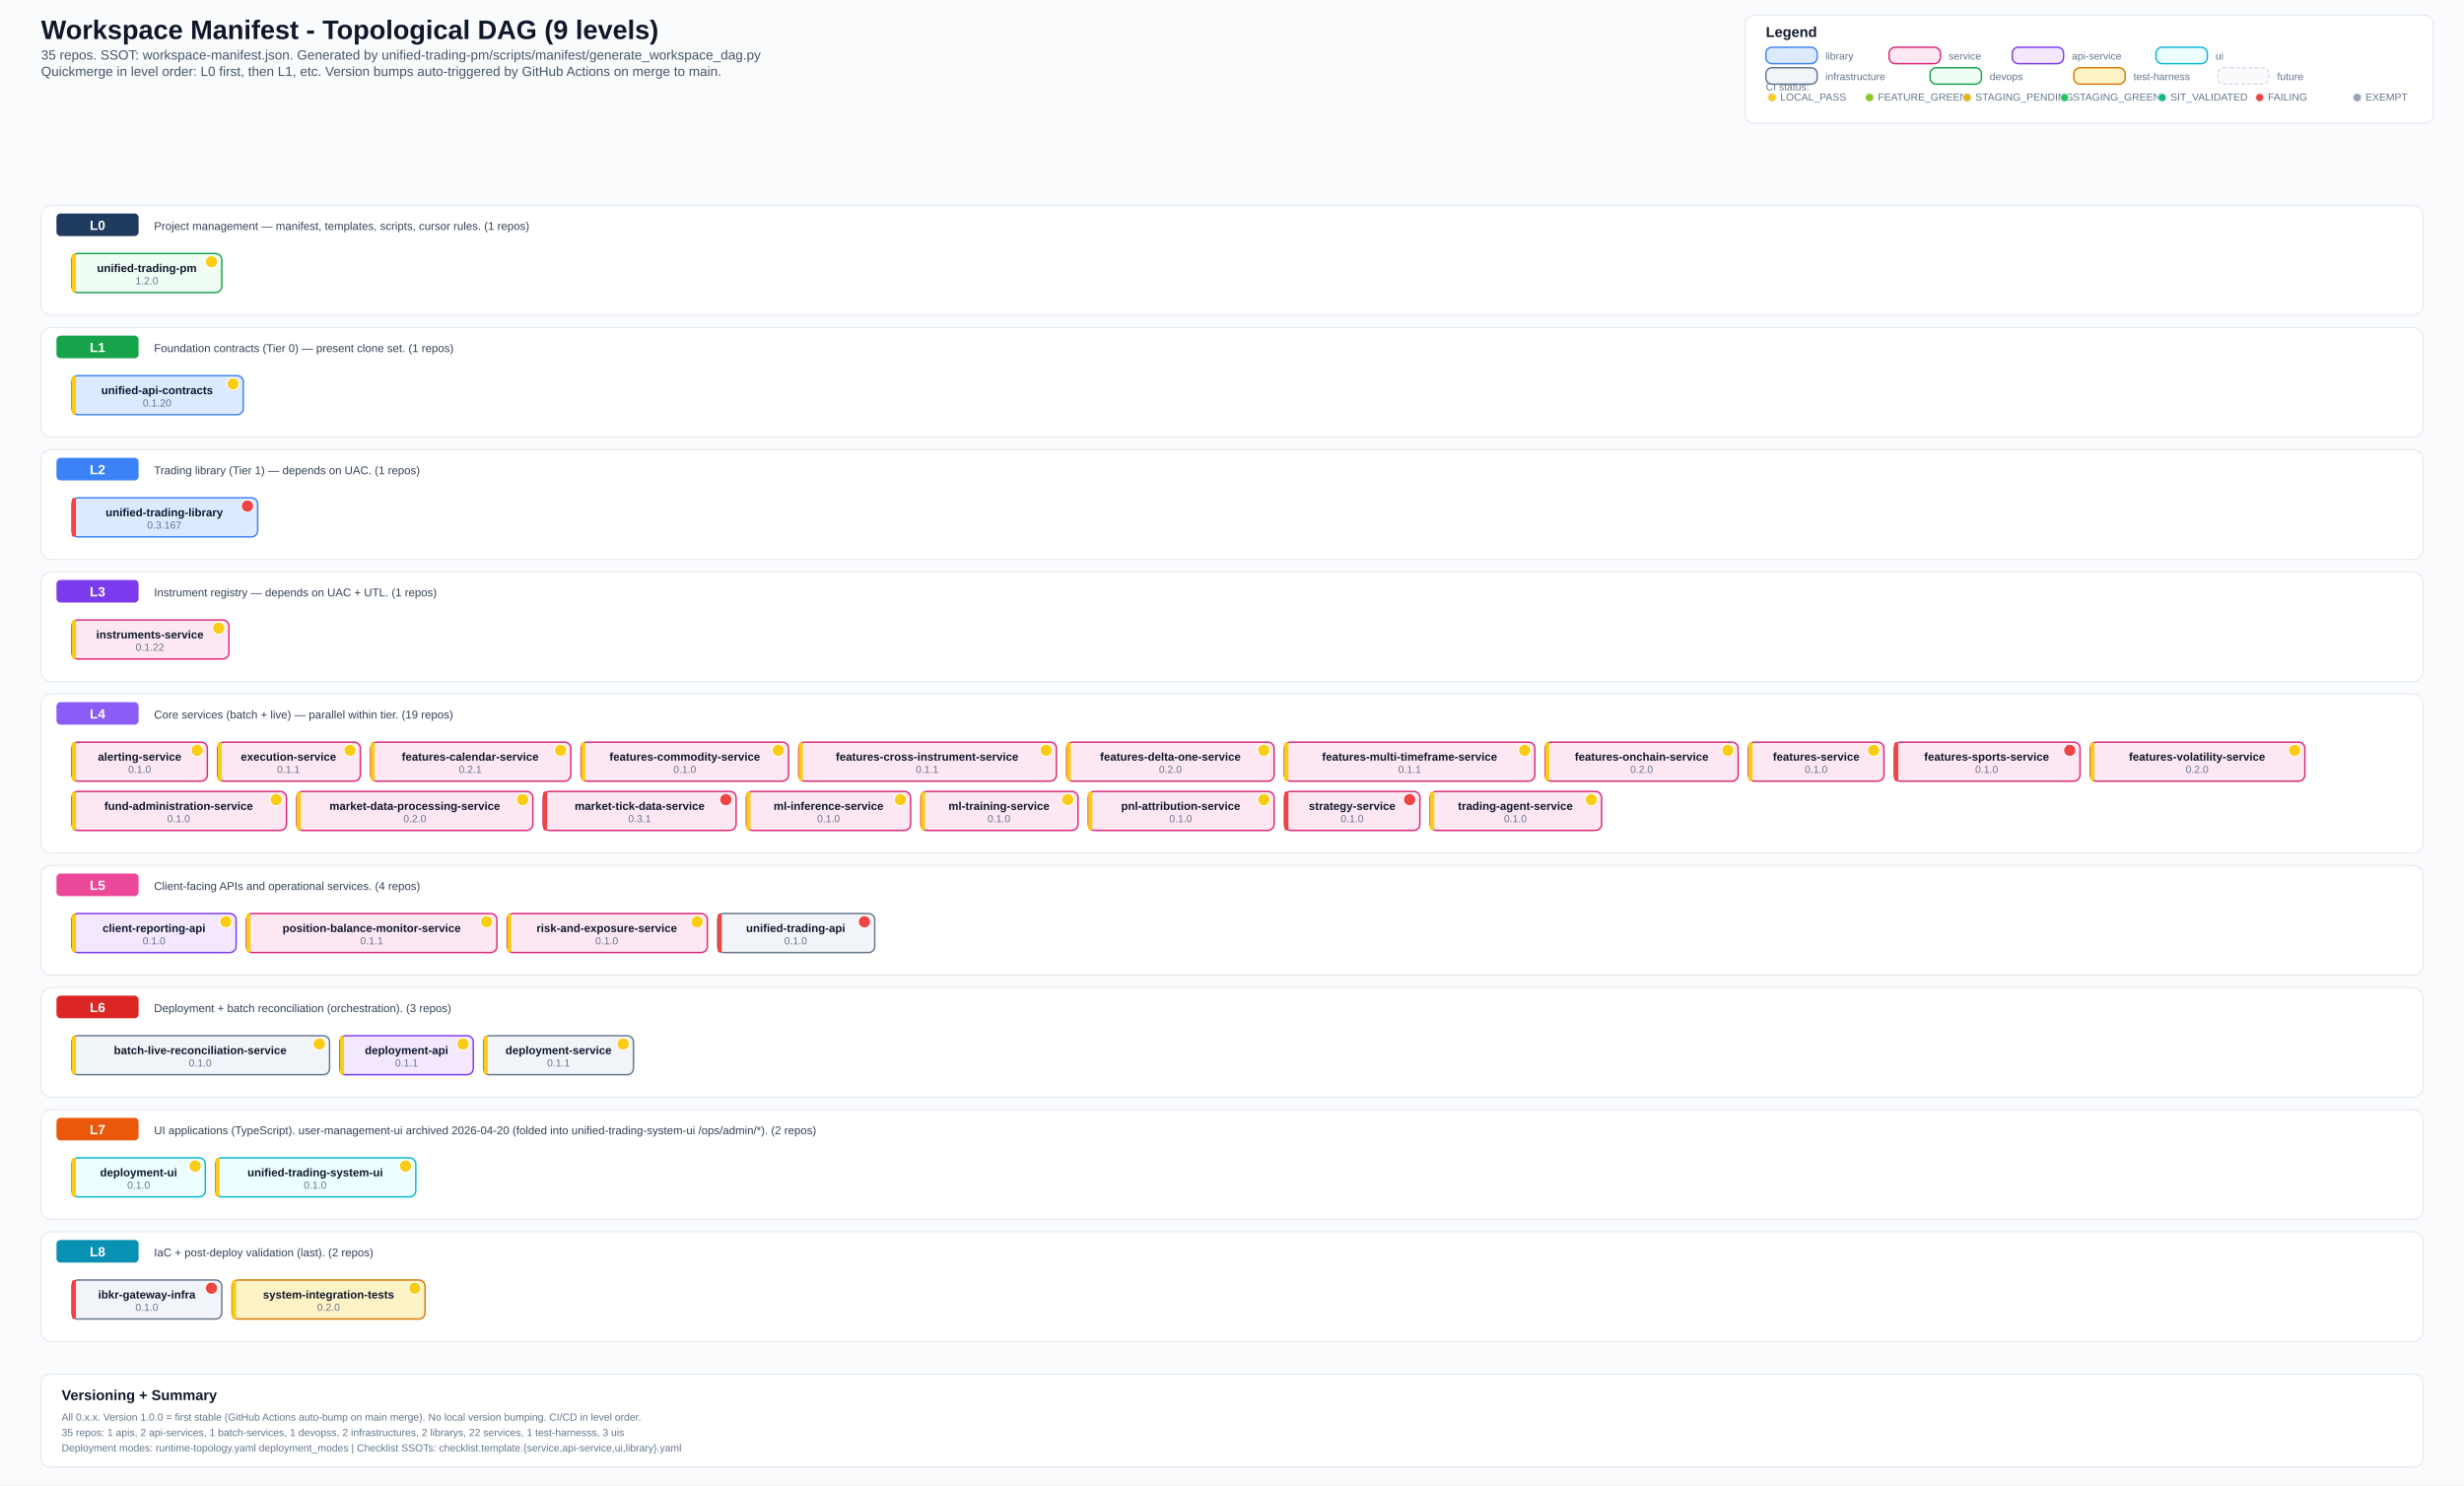
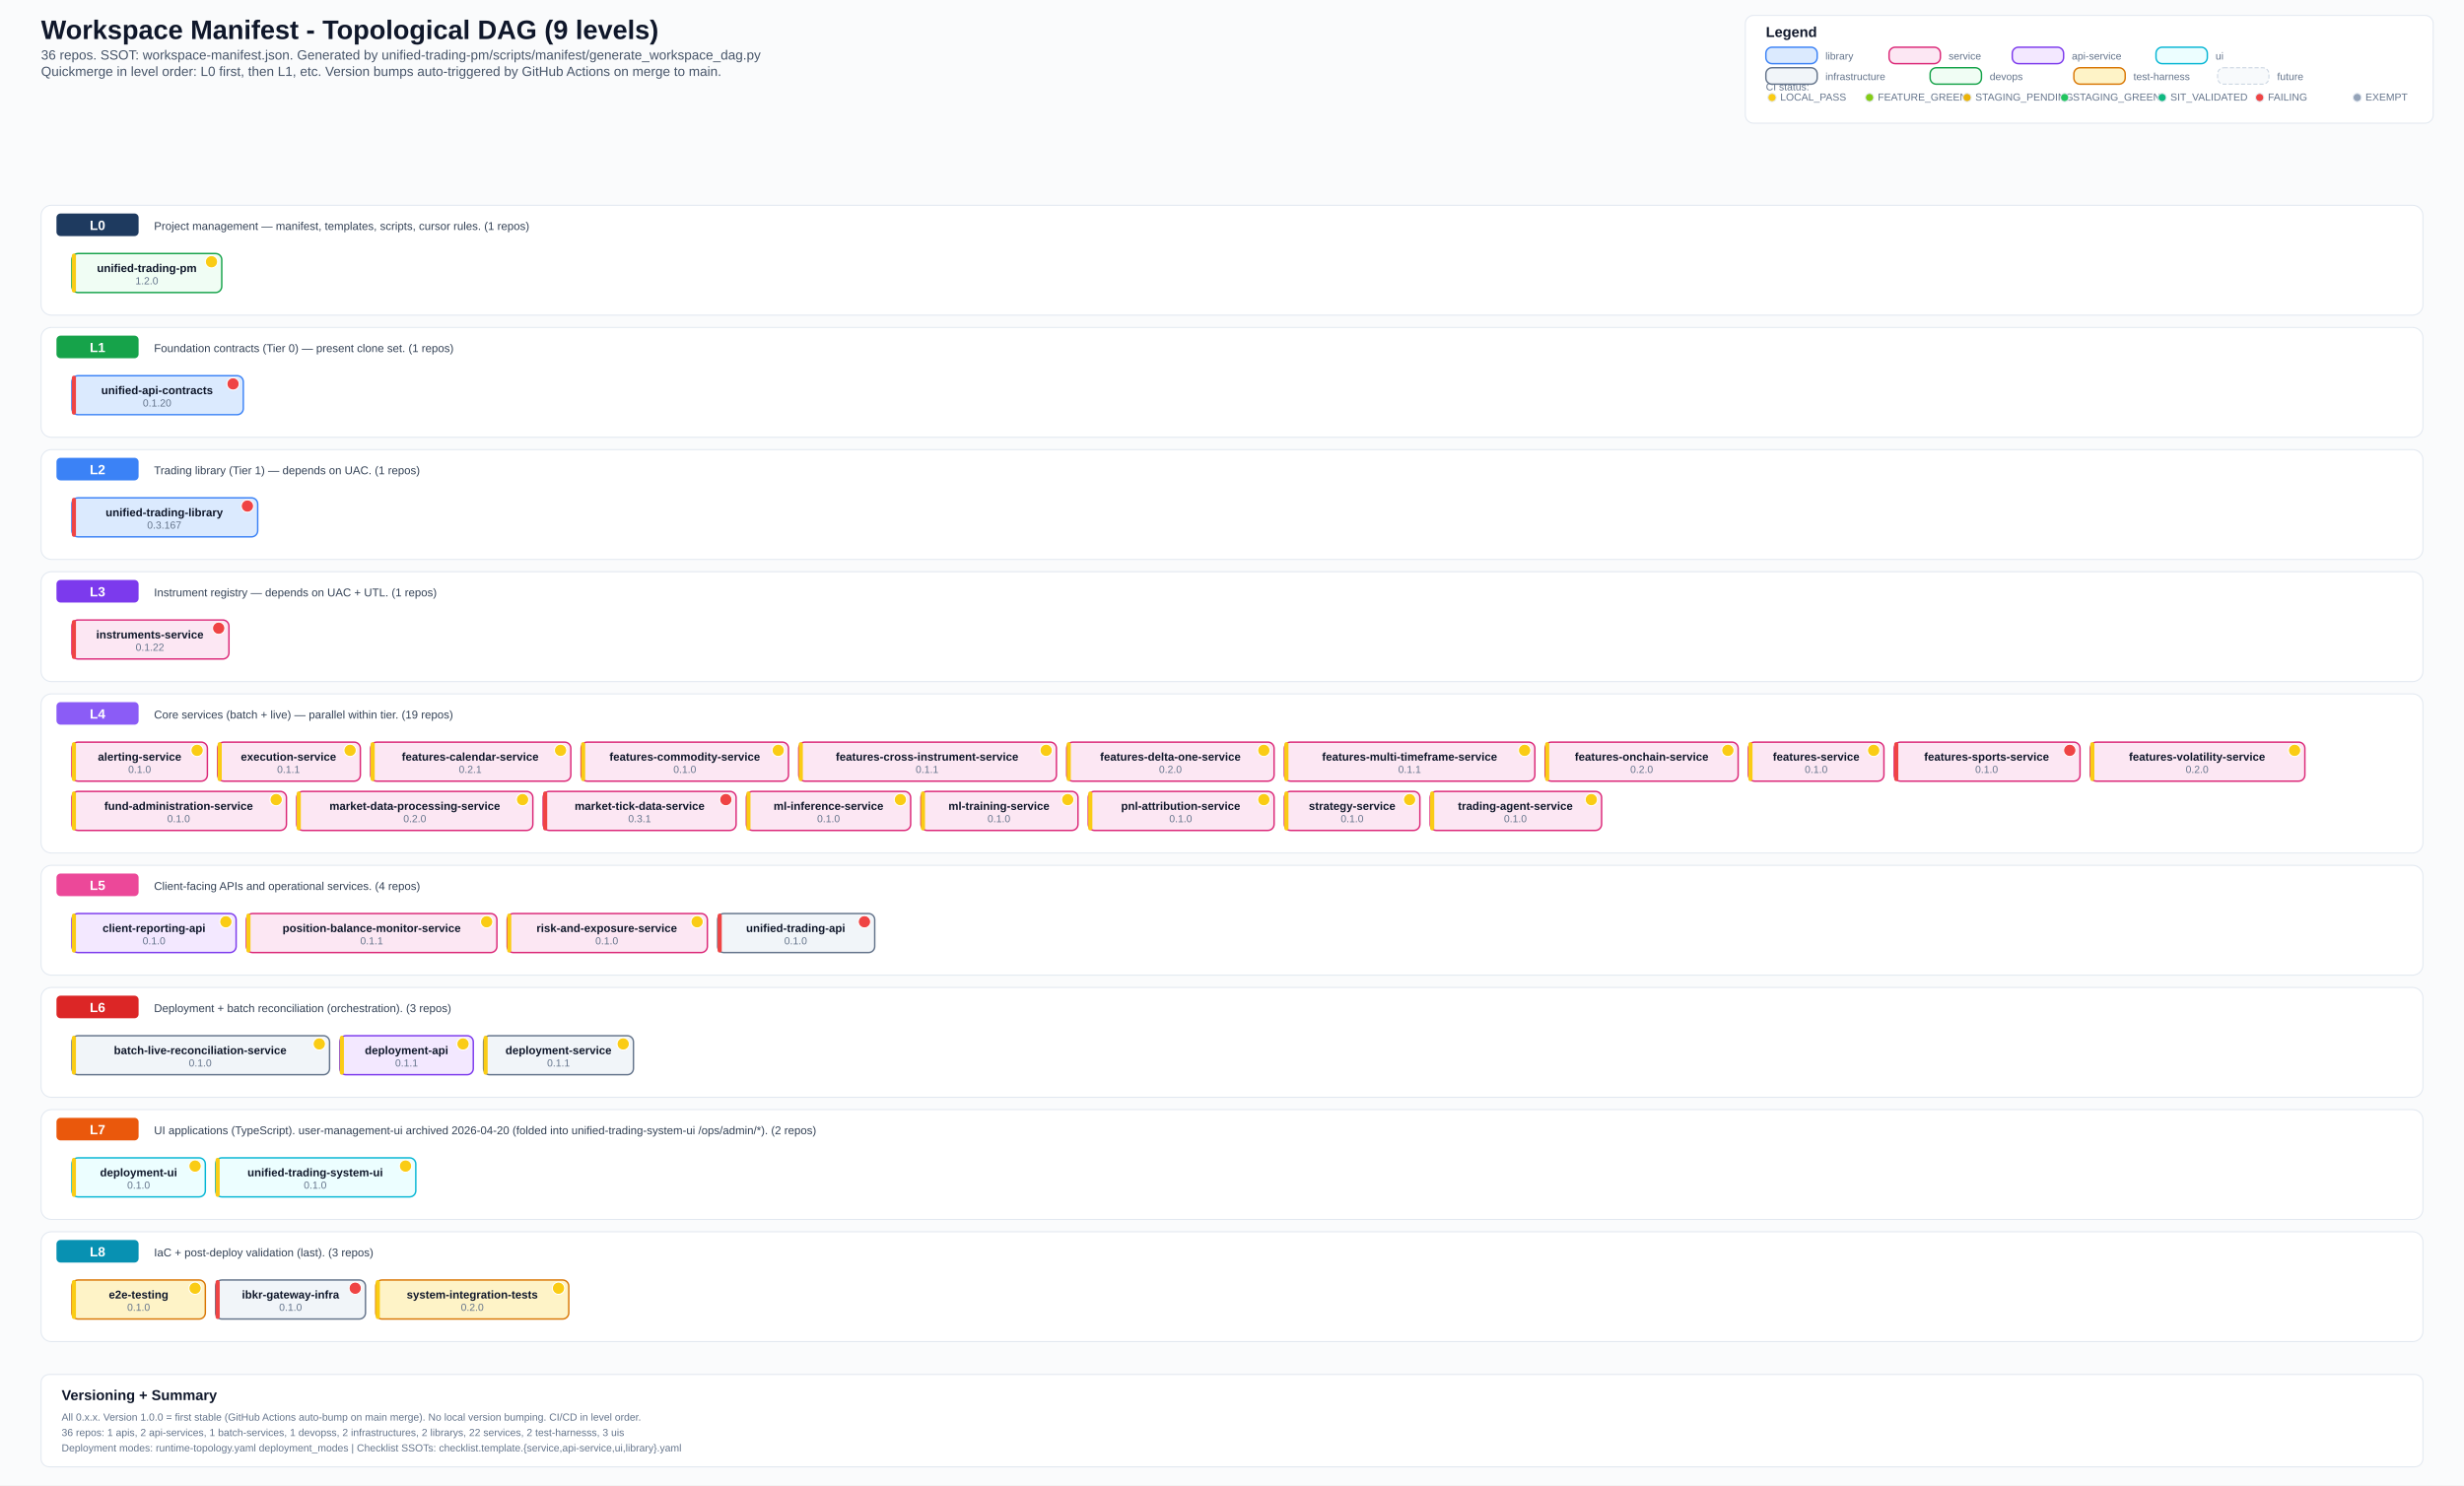
<svg xmlns="http://www.w3.org/2000/svg" width="2400" height="1447" viewBox="0 0 2400 1447">
  <defs>
    <style>
      .bg { fill: #fafbfc; }
      .title { font: 700 26px Arial, sans-serif; fill: #0f172a; }
      .subtitle { font: 500 13px Arial, sans-serif; fill: #475569; }
      .section { font: 700 14px Arial, sans-serif; fill: #0f172a; }
      .level-label { font: 700 13px Arial, sans-serif; fill: #ffffff; }
      .label { font: 600 11px Arial, sans-serif; fill: #0f172a; }
      .ver { font: 500 10px Arial, sans-serif; fill: #64748b; }
      .small { font: 500 10px Arial, sans-serif; fill: #64748b; }
      .desc { font: 500 11px Arial, sans-serif; fill: #334155; }
      .lib { fill: #dbeafe; stroke: #3b82f6; stroke-width: 1.4; rx: 6; }
      .svc { fill: #fce7f3; stroke: #db2777; stroke-width: 1.4; rx: 6; }
      .api { fill: #f3e8ff; stroke: #7c3aed; stroke-width: 1.4; rx: 6; }
      .ui-box { fill: #ecfeff; stroke: #06b6d4; stroke-width: 1.4; rx: 6; }
      .infra { fill: #f1f5f9; stroke: #64748b; stroke-width: 1.4; rx: 6; }
      .devops { fill: #f0fdf4; stroke: #16a34a; stroke-width: 1.4; rx: 6; }
      .test { fill: #fef3c7; stroke: #d97706; stroke-width: 1.4; rx: 6; }
      .future { fill: #f8fafc; stroke: #cbd5e1; stroke-width: 1; rx: 6; stroke-dasharray: 4 2; }
      .level-bg { fill: #ffffff; stroke: #e2e8f0; stroke-width: 1; rx: 10; }
      .level-badge { rx: 4; }
      .legend-box { fill: #ffffff; stroke: #e2e8f0; stroke-width: 1; rx: 8; }
  </style>
  </defs>
  <rect class="bg" x="0" y="0" width="2400" height="1447" />
  <text x="40" y="38" class="title">Workspace Manifest - Topological DAG (9 levels)</text>
-   <text x="40" y="58" class="subtitle">35 repos. SSOT: workspace-manifest.json. Generated by unified-trading-pm/scripts/manifest/generate_workspace_dag.py</text>
+   <text x="40" y="58" class="subtitle">36 repos. SSOT: workspace-manifest.json. Generated by unified-trading-pm/scripts/manifest/generate_workspace_dag.py</text>
  <text x="40" y="74" class="subtitle">Quickmerge in level order: L0 first, then L1, etc. Version bumps auto-triggered by GitHub Actions on merge to main.</text>
  <rect x="1700" y="15" width="670" height="105" class="legend-box" />
  <text x="1720" y="36" class="section">Legend</text>
  <text x="1720" y="88" class="small">CI status:</text>
  <circle cx="1726" cy="95" r="4" fill="#facc15" stroke="#e2e8f0" stroke-width="1" />
  <text x="1734" y="98" class="small">LOCAL_PASS</text>
  <circle cx="1821" cy="95" r="4" fill="#84cc16" stroke="#e2e8f0" stroke-width="1" />
  <text x="1829" y="98" class="small">FEATURE_GREEN</text>
  <circle cx="1916" cy="95" r="4" fill="#eab308" stroke="#e2e8f0" stroke-width="1" />
  <text x="1924" y="98" class="small">STAGING_PENDING</text>
  <circle cx="2011" cy="95" r="4" fill="#22c55e" stroke="#e2e8f0" stroke-width="1" />
  <text x="2019" y="98" class="small">STAGING_GREEN</text>
  <circle cx="2106" cy="95" r="4" fill="#10b981" stroke="#e2e8f0" stroke-width="1" />
  <text x="2114" y="98" class="small">SIT_VALIDATED</text>
  <circle cx="2201" cy="95" r="4" fill="#ef4444" stroke="#e2e8f0" stroke-width="1" />
  <text x="2209" y="98" class="small">FAILING</text>
  <circle cx="2296" cy="95" r="4" fill="#94a3b8" stroke="#e2e8f0" stroke-width="1" />
  <text x="2304" y="98" class="small">EXEMPT</text>
  <rect x="1720" y="46" width="50" height="16" class="lib" />
  <text x="1778" y="58" class="small">library</text>
  <rect x="1840" y="46" width="50" height="16" class="svc" />
  <text x="1898" y="58" class="small">service</text>
  <rect x="1960" y="46" width="50" height="16" class="api" />
  <text x="2018" y="58" class="small">api-service</text>
  <rect x="2100" y="46" width="50" height="16" class="ui-box" />
  <text x="2158" y="58" class="small">ui</text>
  <rect x="1720" y="66" width="50" height="16" class="infra" />
  <text x="1778" y="78" class="small">infrastructure</text>
  <rect x="1880" y="66" width="50" height="16" class="devops" />
  <text x="1938" y="78" class="small">devops</text>
  <rect x="2020" y="66" width="50" height="16" class="test" />
  <text x="2078" y="78" class="small">test-harness</text>
  <rect x="2160" y="66" width="50" height="16" class="future" />
  <text x="2218" y="78" class="small">future</text>
  <rect x="40" y="200" width="2320" height="107" class="level-bg" />
  <rect x="55" y="208" width="80" height="22" fill="#1e3a5f" class="level-badge" />
  <text x="95" y="224" text-anchor="middle" class="level-label">L0</text>
  <text x="150" y="224" class="desc">Project management — manifest, templates, scripts, cursor rules. (1 repos)</text>
  <rect x="70" y="247" width="146" height="38" class="devops" />
  <rect x="70" y="247" width="4" height="38" fill="#facc15" rx="2" />
  <text x="143" y="265" text-anchor="middle" class="label">unified-trading-pm</text>
  <circle cx="206" cy="255" r="6" fill="#facc15" stroke="#fff" stroke-width="1" />
  <text x="143" y="277" text-anchor="middle" class="ver">1.2.0</text>
  <rect x="40" y="319" width="2320" height="107" class="level-bg" />
  <rect x="55" y="327" width="80" height="22" fill="#16a34a" class="level-badge" />
  <text x="95" y="343" text-anchor="middle" class="level-label">L1</text>
  <text x="150" y="343" class="desc">Foundation contracts (Tier 0) — present clone set. (1 repos)</text>
  <rect x="70" y="366" width="167" height="38" class="lib" />
-   <rect x="70" y="366" width="4" height="38" fill="#facc15" rx="2" />
+   <rect x="70" y="366" width="4" height="38" fill="#ef4444" rx="2" />
  <text x="153" y="384" text-anchor="middle" class="label">unified-api-contracts</text>
-   <circle cx="227" cy="374" r="6" fill="#facc15" stroke="#fff" stroke-width="1" />
+   <circle cx="227" cy="374" r="6" fill="#ef4444" stroke="#fff" stroke-width="1" />
  <text x="153" y="396" text-anchor="middle" class="ver">0.1.20</text>
  <rect x="40" y="438" width="2320" height="107" class="level-bg" />
  <rect x="55" y="446" width="80" height="22" fill="#3b82f6" class="level-badge" />
  <text x="95" y="462" text-anchor="middle" class="level-label">L2</text>
  <text x="150" y="462" class="desc">Trading library (Tier 1) — depends on UAC. (1 repos)</text>
  <rect x="70" y="485" width="181" height="38" class="lib" />
  <rect x="70" y="485" width="4" height="38" fill="#ef4444" rx="2" />
  <text x="160" y="503" text-anchor="middle" class="label">unified-trading-library</text>
  <circle cx="241" cy="493" r="6" fill="#ef4444" stroke="#fff" stroke-width="1" />
  <text x="160" y="515" text-anchor="middle" class="ver">0.3.167</text>
  <rect x="40" y="557" width="2320" height="107" class="level-bg" />
  <rect x="55" y="565" width="80" height="22" fill="#7c3aed" class="level-badge" />
  <text x="95" y="581" text-anchor="middle" class="level-label">L3</text>
  <text x="150" y="581" class="desc">Instrument registry — depends on UAC + UTL. (1 repos)</text>
  <rect x="70" y="604" width="153" height="38" class="svc" />
-   <rect x="70" y="604" width="4" height="38" fill="#facc15" rx="2" />
+   <rect x="70" y="604" width="4" height="38" fill="#ef4444" rx="2" />
  <text x="146" y="622" text-anchor="middle" class="label">instruments-service</text>
-   <circle cx="213" cy="612" r="6" fill="#facc15" stroke="#fff" stroke-width="1" />
+   <circle cx="213" cy="612" r="6" fill="#ef4444" stroke="#fff" stroke-width="1" />
  <text x="146" y="634" text-anchor="middle" class="ver">0.1.22</text>
  <rect x="40" y="676" width="2320" height="155" class="level-bg" />
  <rect x="55" y="684" width="80" height="22" fill="#8b5cf6" class="level-badge" />
  <text x="95" y="700" text-anchor="middle" class="level-label">L4</text>
  <text x="150" y="700" class="desc">Core services (batch + live) — parallel within tier. (19 repos)</text>
  <rect x="70" y="723" width="132" height="38" class="svc" />
  <rect x="70" y="723" width="4" height="38" fill="#facc15" rx="2" />
  <text x="136" y="741" text-anchor="middle" class="label">alerting-service</text>
  <circle cx="192" cy="731" r="6" fill="#facc15" stroke="#fff" stroke-width="1" />
  <text x="136" y="753" text-anchor="middle" class="ver">0.1.0</text>
  <rect x="212" y="723" width="139" height="38" class="svc" />
  <rect x="212" y="723" width="4" height="38" fill="#facc15" rx="2" />
  <text x="281" y="741" text-anchor="middle" class="label">execution-service</text>
  <circle cx="341" cy="731" r="6" fill="#facc15" stroke="#fff" stroke-width="1" />
  <text x="281" y="753" text-anchor="middle" class="ver">0.1.1</text>
  <rect x="361" y="723" width="195" height="38" class="svc" />
  <rect x="361" y="723" width="4" height="38" fill="#facc15" rx="2" />
  <text x="458" y="741" text-anchor="middle" class="label">features-calendar-service</text>
  <circle cx="546" cy="731" r="6" fill="#facc15" stroke="#fff" stroke-width="1" />
  <text x="458" y="753" text-anchor="middle" class="ver">0.2.1</text>
  <rect x="566" y="723" width="202" height="38" class="svc" />
  <rect x="566" y="723" width="4" height="38" fill="#facc15" rx="2" />
  <text x="667" y="741" text-anchor="middle" class="label">features-commodity-service</text>
  <circle cx="758" cy="731" r="6" fill="#facc15" stroke="#fff" stroke-width="1" />
  <text x="667" y="753" text-anchor="middle" class="ver">0.1.0</text>
  <rect x="778" y="723" width="251" height="38" class="svc" />
  <rect x="778" y="723" width="4" height="38" fill="#facc15" rx="2" />
  <text x="903" y="741" text-anchor="middle" class="label">features-cross-instrument-service</text>
  <circle cx="1019" cy="731" r="6" fill="#facc15" stroke="#fff" stroke-width="1" />
  <text x="903" y="753" text-anchor="middle" class="ver">0.1.1</text>
  <rect x="1039" y="723" width="202" height="38" class="svc" />
  <rect x="1039" y="723" width="4" height="38" fill="#facc15" rx="2" />
  <text x="1140" y="741" text-anchor="middle" class="label">features-delta-one-service</text>
  <circle cx="1231" cy="731" r="6" fill="#facc15" stroke="#fff" stroke-width="1" />
  <text x="1140" y="753" text-anchor="middle" class="ver">0.2.0</text>
  <rect x="1251" y="723" width="244" height="38" class="svc" />
  <rect x="1251" y="723" width="4" height="38" fill="#facc15" rx="2" />
  <text x="1373" y="741" text-anchor="middle" class="label">features-multi-timeframe-service</text>
  <circle cx="1485" cy="731" r="6" fill="#facc15" stroke="#fff" stroke-width="1" />
  <text x="1373" y="753" text-anchor="middle" class="ver">0.1.1</text>
  <rect x="1505" y="723" width="188" height="38" class="svc" />
  <rect x="1505" y="723" width="4" height="38" fill="#facc15" rx="2" />
  <text x="1599" y="741" text-anchor="middle" class="label">features-onchain-service</text>
  <circle cx="1683" cy="731" r="6" fill="#facc15" stroke="#fff" stroke-width="1" />
  <text x="1599" y="753" text-anchor="middle" class="ver">0.2.0</text>
  <rect x="1703" y="723" width="132" height="38" class="svc" />
  <rect x="1703" y="723" width="4" height="38" fill="#facc15" rx="2" />
  <text x="1769" y="741" text-anchor="middle" class="label">features-service</text>
  <circle cx="1825" cy="731" r="6" fill="#facc15" stroke="#fff" stroke-width="1" />
  <text x="1769" y="753" text-anchor="middle" class="ver">0.1.0</text>
  <rect x="1845" y="723" width="181" height="38" class="svc" />
  <rect x="1845" y="723" width="4" height="38" fill="#ef4444" rx="2" />
  <text x="1935" y="741" text-anchor="middle" class="label">features-sports-service</text>
  <circle cx="2016" cy="731" r="6" fill="#ef4444" stroke="#fff" stroke-width="1" />
  <text x="1935" y="753" text-anchor="middle" class="ver">0.1.0</text>
  <rect x="2036" y="723" width="209" height="38" class="svc" />
  <rect x="2036" y="723" width="4" height="38" fill="#facc15" rx="2" />
  <text x="2140" y="741" text-anchor="middle" class="label">features-volatility-service</text>
  <circle cx="2235" cy="731" r="6" fill="#facc15" stroke="#fff" stroke-width="1" />
  <text x="2140" y="753" text-anchor="middle" class="ver">0.2.0</text>
  <rect x="70" y="771" width="209" height="38" class="svc" />
  <rect x="70" y="771" width="4" height="38" fill="#facc15" rx="2" />
  <text x="174" y="789" text-anchor="middle" class="label">fund-administration-service</text>
  <circle cx="269" cy="779" r="6" fill="#facc15" stroke="#fff" stroke-width="1" />
  <text x="174" y="801" text-anchor="middle" class="ver">0.1.0</text>
  <rect x="289" y="771" width="230" height="38" class="svc" />
  <rect x="289" y="771" width="4" height="38" fill="#facc15" rx="2" />
  <text x="404" y="789" text-anchor="middle" class="label">market-data-processing-service</text>
  <circle cx="509" cy="779" r="6" fill="#facc15" stroke="#fff" stroke-width="1" />
  <text x="404" y="801" text-anchor="middle" class="ver">0.2.0</text>
  <rect x="529" y="771" width="188" height="38" class="svc" />
  <rect x="529" y="771" width="4" height="38" fill="#ef4444" rx="2" />
  <text x="623" y="789" text-anchor="middle" class="label">market-tick-data-service</text>
  <circle cx="707" cy="779" r="6" fill="#ef4444" stroke="#fff" stroke-width="1" />
  <text x="623" y="801" text-anchor="middle" class="ver">0.3.1</text>
  <rect x="727" y="771" width="160" height="38" class="svc" />
  <rect x="727" y="771" width="4" height="38" fill="#facc15" rx="2" />
  <text x="807" y="789" text-anchor="middle" class="label">ml-inference-service</text>
  <circle cx="877" cy="779" r="6" fill="#facc15" stroke="#fff" stroke-width="1" />
  <text x="807" y="801" text-anchor="middle" class="ver">0.1.0</text>
  <rect x="897" y="771" width="153" height="38" class="svc" />
  <rect x="897" y="771" width="4" height="38" fill="#facc15" rx="2" />
  <text x="973" y="789" text-anchor="middle" class="label">ml-training-service</text>
  <circle cx="1040" cy="779" r="6" fill="#facc15" stroke="#fff" stroke-width="1" />
  <text x="973" y="801" text-anchor="middle" class="ver">0.1.0</text>
  <rect x="1060" y="771" width="181" height="38" class="svc" />
  <rect x="1060" y="771" width="4" height="38" fill="#facc15" rx="2" />
  <text x="1150" y="789" text-anchor="middle" class="label">pnl-attribution-service</text>
  <circle cx="1231" cy="779" r="6" fill="#facc15" stroke="#fff" stroke-width="1" />
  <text x="1150" y="801" text-anchor="middle" class="ver">0.1.0</text>
  <rect x="1251" y="771" width="132" height="38" class="svc" />
-   <rect x="1251" y="771" width="4" height="38" fill="#ef4444" rx="2" />
+   <rect x="1251" y="771" width="4" height="38" fill="#facc15" rx="2" />
  <text x="1317" y="789" text-anchor="middle" class="label">strategy-service</text>
-   <circle cx="1373" cy="779" r="6" fill="#ef4444" stroke="#fff" stroke-width="1" />
+   <circle cx="1373" cy="779" r="6" fill="#facc15" stroke="#fff" stroke-width="1" />
  <text x="1317" y="801" text-anchor="middle" class="ver">0.1.0</text>
  <rect x="1393" y="771" width="167" height="38" class="svc" />
  <rect x="1393" y="771" width="4" height="38" fill="#facc15" rx="2" />
  <text x="1476" y="789" text-anchor="middle" class="label">trading-agent-service</text>
  <circle cx="1550" cy="779" r="6" fill="#facc15" stroke="#fff" stroke-width="1" />
  <text x="1476" y="801" text-anchor="middle" class="ver">0.1.0</text>
  <rect x="40" y="843" width="2320" height="107" class="level-bg" />
  <rect x="55" y="851" width="80" height="22" fill="#ec4899" class="level-badge" />
  <text x="95" y="867" text-anchor="middle" class="level-label">L5</text>
  <text x="150" y="867" class="desc">Client-facing APIs and operational services. (4 repos)</text>
  <rect x="70" y="890" width="160" height="38" class="api" />
  <rect x="70" y="890" width="4" height="38" fill="#facc15" rx="2" />
  <text x="150" y="908" text-anchor="middle" class="label">client-reporting-api</text>
  <circle cx="220" cy="898" r="6" fill="#facc15" stroke="#fff" stroke-width="1" />
  <text x="150" y="920" text-anchor="middle" class="ver">0.1.0</text>
  <rect x="240" y="890" width="244" height="38" class="svc" />
  <rect x="240" y="890" width="4" height="38" fill="#facc15" rx="2" />
  <text x="362" y="908" text-anchor="middle" class="label">position-balance-monitor-service</text>
  <circle cx="474" cy="898" r="6" fill="#facc15" stroke="#fff" stroke-width="1" />
  <text x="362" y="920" text-anchor="middle" class="ver">0.1.1</text>
  <rect x="494" y="890" width="195" height="38" class="svc" />
  <rect x="494" y="890" width="4" height="38" fill="#facc15" rx="2" />
  <text x="591" y="908" text-anchor="middle" class="label">risk-and-exposure-service</text>
  <circle cx="679" cy="898" r="6" fill="#facc15" stroke="#fff" stroke-width="1" />
  <text x="591" y="920" text-anchor="middle" class="ver">0.1.0</text>
  <rect x="699" y="890" width="153" height="38" class="infra" />
  <rect x="699" y="890" width="4" height="38" fill="#ef4444" rx="2" />
  <text x="775" y="908" text-anchor="middle" class="label">unified-trading-api</text>
  <circle cx="842" cy="898" r="6" fill="#ef4444" stroke="#fff" stroke-width="1" />
  <text x="775" y="920" text-anchor="middle" class="ver">0.1.0</text>
  <rect x="40" y="962" width="2320" height="107" class="level-bg" />
  <rect x="55" y="970" width="80" height="22" fill="#dc2626" class="level-badge" />
  <text x="95" y="986" text-anchor="middle" class="level-label">L6</text>
  <text x="150" y="986" class="desc">Deployment + batch reconciliation (orchestration). (3 repos)</text>
  <rect x="70" y="1009" width="251" height="38" class="infra" />
  <rect x="70" y="1009" width="4" height="38" fill="#facc15" rx="2" />
  <text x="195" y="1027" text-anchor="middle" class="label">batch-live-reconciliation-service</text>
  <circle cx="311" cy="1017" r="6" fill="#facc15" stroke="#fff" stroke-width="1" />
  <text x="195" y="1039" text-anchor="middle" class="ver">0.1.0</text>
  <rect x="331" y="1009" width="130" height="38" class="api" />
  <rect x="331" y="1009" width="4" height="38" fill="#facc15" rx="2" />
  <text x="396" y="1027" text-anchor="middle" class="label">deployment-api</text>
  <circle cx="451" cy="1017" r="6" fill="#facc15" stroke="#fff" stroke-width="1" />
  <text x="396" y="1039" text-anchor="middle" class="ver">0.1.1</text>
  <rect x="471" y="1009" width="146" height="38" class="infra" />
  <rect x="471" y="1009" width="4" height="38" fill="#facc15" rx="2" />
  <text x="544" y="1027" text-anchor="middle" class="label">deployment-service</text>
  <circle cx="607" cy="1017" r="6" fill="#facc15" stroke="#fff" stroke-width="1" />
  <text x="544" y="1039" text-anchor="middle" class="ver">0.1.1</text>
  <rect x="40" y="1081" width="2320" height="107" class="level-bg" />
  <rect x="55" y="1089" width="80" height="22" fill="#ea580c" class="level-badge" />
  <text x="95" y="1105" text-anchor="middle" class="level-label">L7</text>
  <text x="150" y="1105" class="desc">UI applications (TypeScript). user-management-ui archived 2026-04-20 (folded into unified-trading-system-ui /ops/admin/*). (2 repos)</text>
  <rect x="70" y="1128" width="130" height="38" class="ui-box" />
  <rect x="70" y="1128" width="4" height="38" fill="#facc15" rx="2" />
  <text x="135" y="1146" text-anchor="middle" class="label">deployment-ui</text>
  <circle cx="190" cy="1136" r="6" fill="#facc15" stroke="#fff" stroke-width="1" />
  <text x="135" y="1158" text-anchor="middle" class="ver">0.1.0</text>
  <rect x="210" y="1128" width="195" height="38" class="ui-box" />
  <rect x="210" y="1128" width="4" height="38" fill="#facc15" rx="2" />
  <text x="307" y="1146" text-anchor="middle" class="label">unified-trading-system-ui</text>
  <circle cx="395" cy="1136" r="6" fill="#facc15" stroke="#fff" stroke-width="1" />
  <text x="307" y="1158" text-anchor="middle" class="ver">0.1.0</text>
  <rect x="40" y="1200" width="2320" height="107" class="level-bg" />
  <rect x="55" y="1208" width="80" height="22" fill="#0891b2" class="level-badge" />
  <text x="95" y="1224" text-anchor="middle" class="level-label">L8</text>
-   <text x="150" y="1224" class="desc">IaC + post-deploy validation (last). (2 repos)</text>
-   <rect x="70" y="1247" width="146" height="38" class="infra" />
-   <rect x="70" y="1247" width="4" height="38" fill="#ef4444" rx="2" />
-   <text x="143" y="1265" text-anchor="middle" class="label">ibkr-gateway-infra</text>
-   <circle cx="206" cy="1255" r="6" fill="#ef4444" stroke="#fff" stroke-width="1" />
-   <text x="143" y="1277" text-anchor="middle" class="ver">0.1.0</text>
-   <rect x="226" y="1247" width="188" height="38" class="test" />
-   <rect x="226" y="1247" width="4" height="38" fill="#facc15" rx="2" />
-   <text x="320" y="1265" text-anchor="middle" class="label">system-integration-tests</text>
-   <circle cx="404" cy="1255" r="6" fill="#facc15" stroke="#fff" stroke-width="1" />
-   <text x="320" y="1277" text-anchor="middle" class="ver">0.2.0</text>
+   <text x="150" y="1224" class="desc">IaC + post-deploy validation (last). (3 repos)</text>
+   <rect x="70" y="1247" width="130" height="38" class="test" />
+   <rect x="70" y="1247" width="4" height="38" fill="#facc15" rx="2" />
+   <text x="135" y="1265" text-anchor="middle" class="label">e2e-testing</text>
+   <circle cx="190" cy="1255" r="6" fill="#facc15" stroke="#fff" stroke-width="1" />
+   <text x="135" y="1277" text-anchor="middle" class="ver">0.1.0</text>
+   <rect x="210" y="1247" width="146" height="38" class="infra" />
+   <rect x="210" y="1247" width="4" height="38" fill="#ef4444" rx="2" />
+   <text x="283" y="1265" text-anchor="middle" class="label">ibkr-gateway-infra</text>
+   <circle cx="346" cy="1255" r="6" fill="#ef4444" stroke="#fff" stroke-width="1" />
+   <text x="283" y="1277" text-anchor="middle" class="ver">0.1.0</text>
+   <rect x="366" y="1247" width="188" height="38" class="test" />
+   <rect x="366" y="1247" width="4" height="38" fill="#facc15" rx="2" />
+   <text x="460" y="1265" text-anchor="middle" class="label">system-integration-tests</text>
+   <circle cx="544" cy="1255" r="6" fill="#facc15" stroke="#fff" stroke-width="1" />
+   <text x="460" y="1277" text-anchor="middle" class="ver">0.2.0</text>
  <rect x="40" y="1339" width="2320" height="90" fill="#ffffff" stroke="#e2e8f0" stroke-width="1" rx="8" />
  <text x="60" y="1364" class="section">Versioning + Summary</text>
  <text x="60" y="1384" class="small">All 0.x.x. Version 1.0.0 = first stable (GitHub Actions auto-bump on main merge). No local version bumping. CI/CD in level order.</text>
-   <text x="60" y="1399" class="small">35 repos: 1 apis, 2 api-services, 1 batch-services, 1 devopss, 2 infrastructures, 2 librarys, 22 services, 1 test-harnesss, 3 uis</text>
+   <text x="60" y="1399" class="small">36 repos: 1 apis, 2 api-services, 1 batch-services, 1 devopss, 2 infrastructures, 2 librarys, 22 services, 2 test-harnesss, 3 uis</text>
  <text x="60" y="1414" class="small">Deployment modes: runtime-topology.yaml deployment_modes | Checklist SSOTs: checklist.template.{service,api-service,ui,library}.yaml</text>
</svg>
